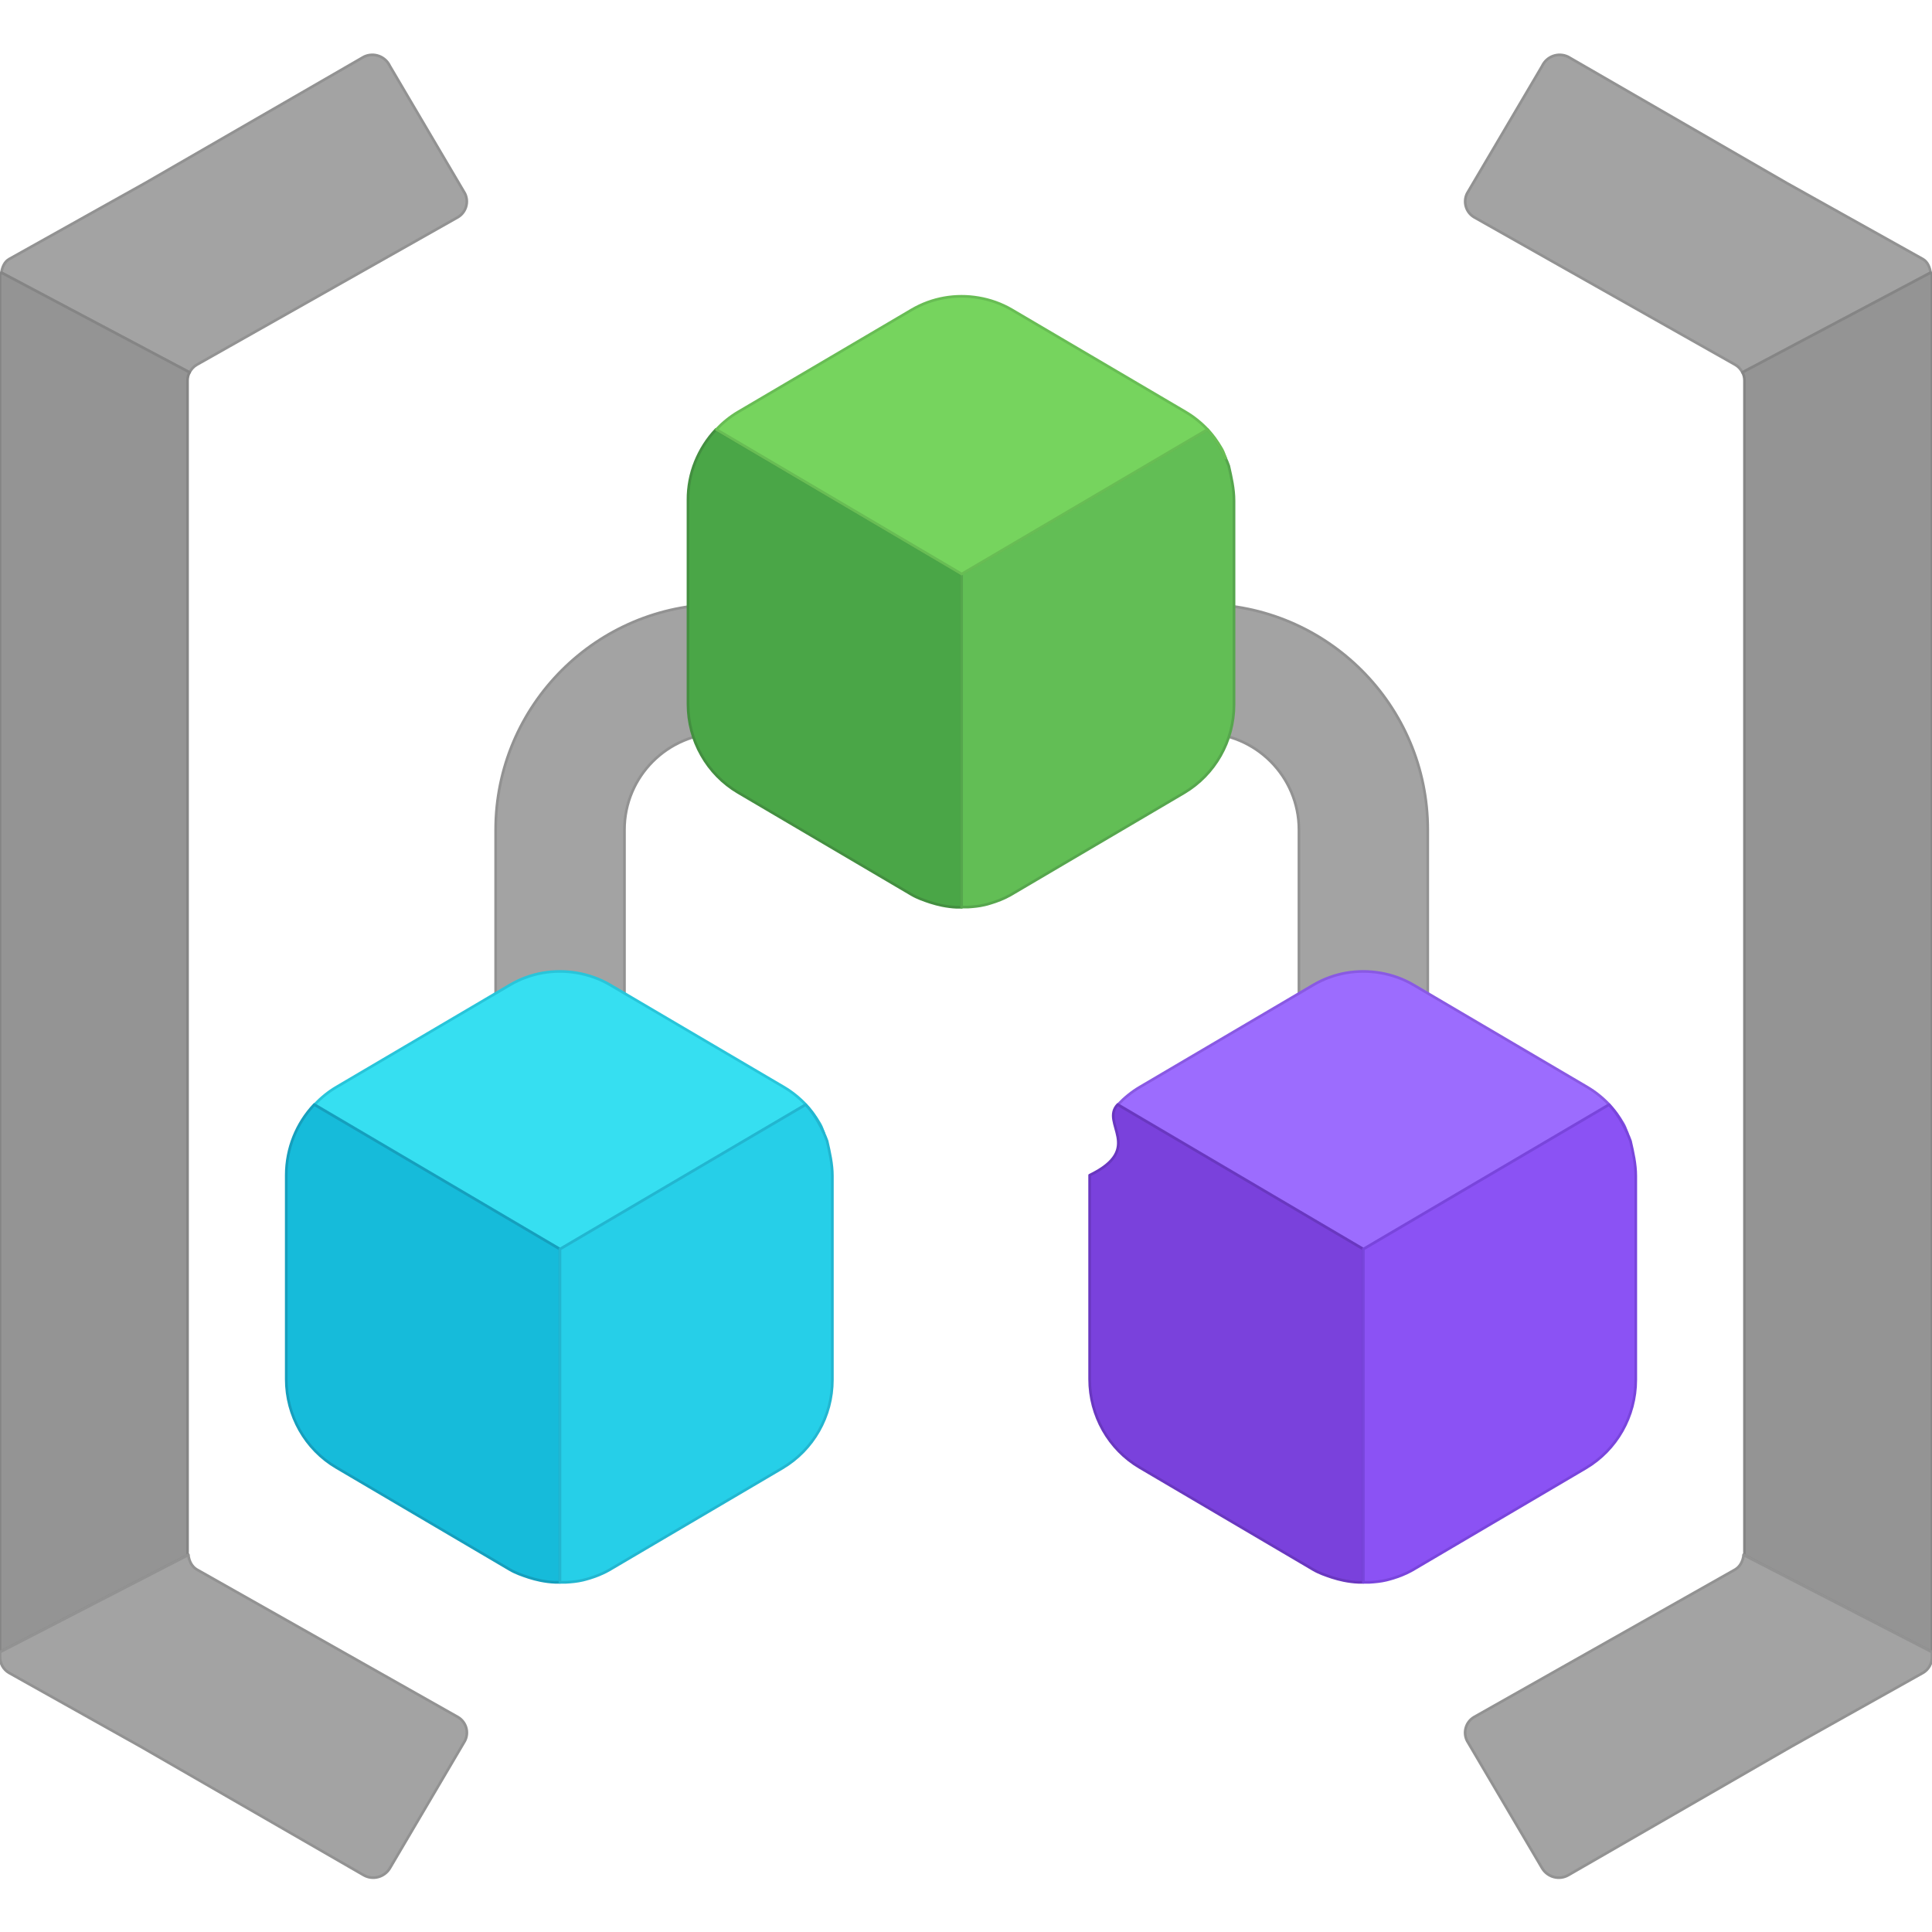
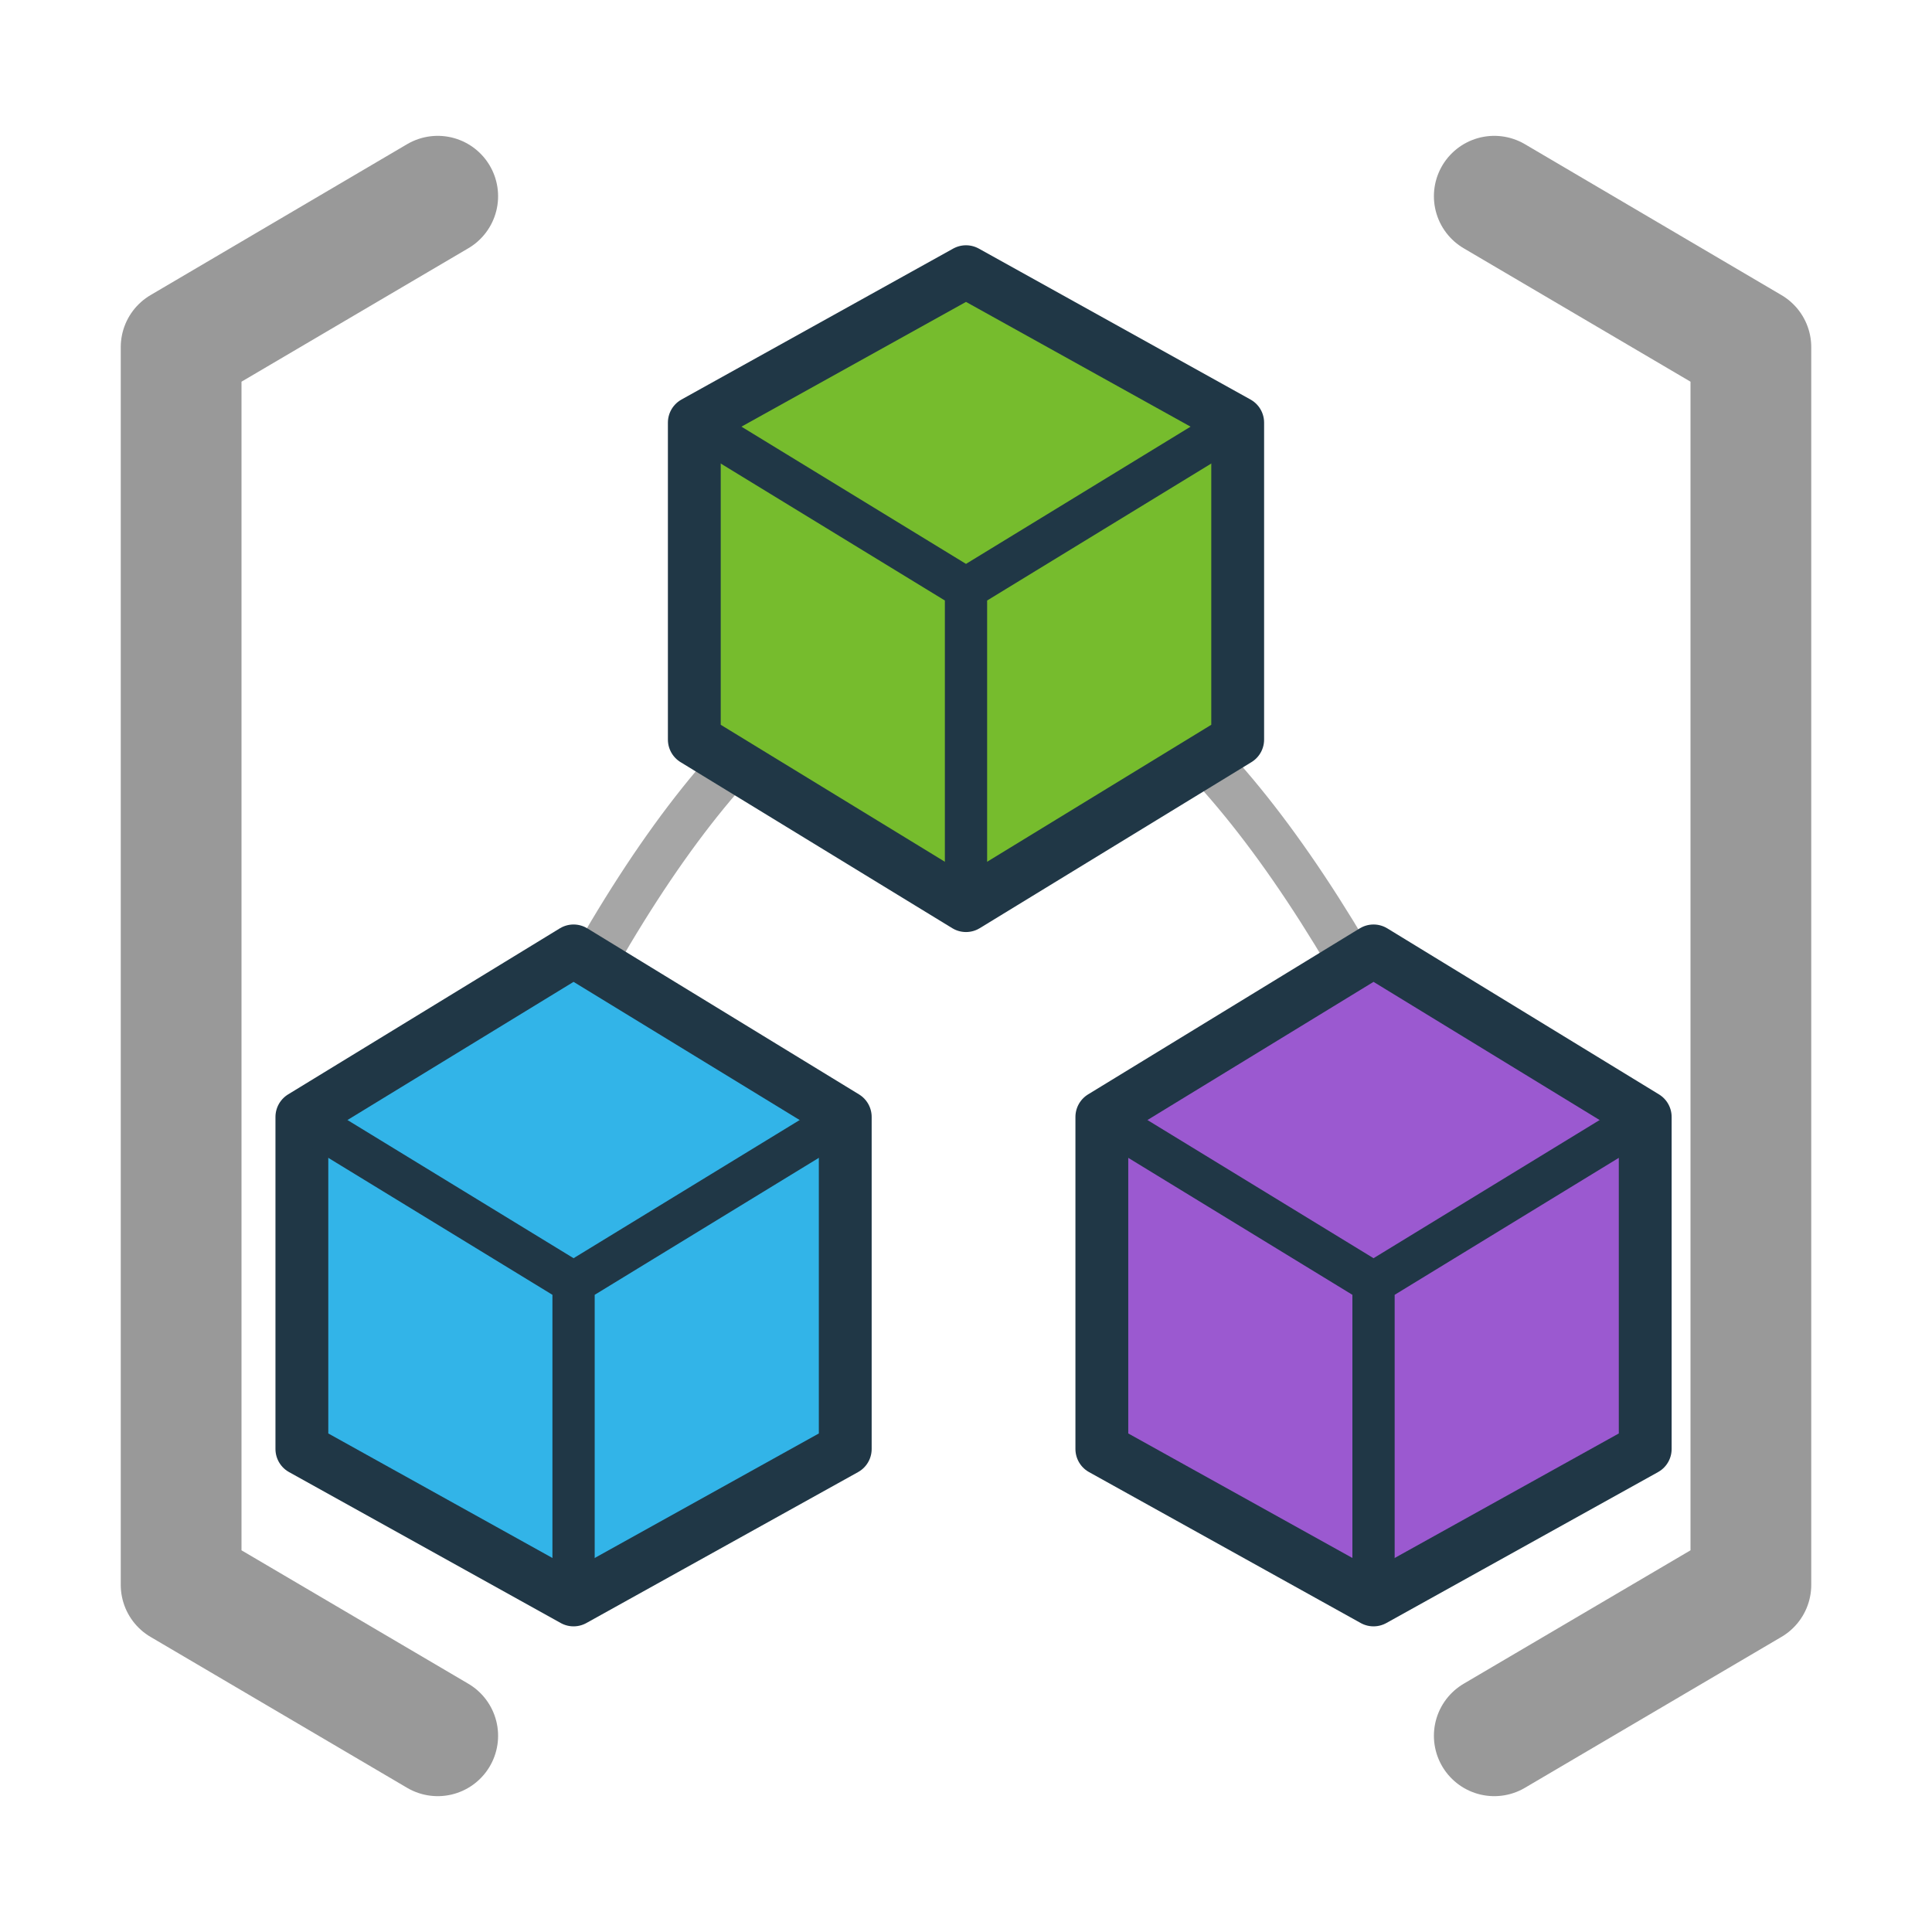
- <svg xmlns="http://www.w3.org/2000/svg" width="128" height="128" viewBox="0 0 128 128">
-   <g transform="scale(7.111111)" stroke-linejoin="round" stroke-linecap="round">
-     <path d="M13.302,10.345H12.102V7.730       C12.102,7.234 11.698,6.830 11.202,6.830       H6.718       C6.222,6.830 5.818,7.234 5.818,7.730       V10.345H4.618V7.730       C4.618,6.572 5.560,5.630 6.718,5.630       H11.202       C12.360,5.630 13.302,6.572 13.302,7.730Z" fill="#a3a3a3" stroke="#929292" stroke-width=".025" />
-     <path d="M8.96,5.348       L6.671,4.001       C6.588,4.088 6.523,4.191 6.478,4.302       C6.433,4.414 6.409,4.534 6.410,4.659       V6.560       C6.410,6.730 6.454,6.893 6.535,7.035       C6.615,7.177 6.732,7.298 6.876,7.383       L8.492,8.334       C8.548,8.367 8.607,8.387 8.667,8.407       C8.703,8.419 8.740,8.428 8.777,8.436       C8.822,8.445 8.867,8.451 8.913,8.453       C8.929,8.453 8.944,8.453 8.960,8.453Z" fill="#4aa647" stroke="#438f40" stroke-width=".025" />
-     <path d="M11.448,4.340       C11.439,4.315 11.429,4.291 11.418,4.267       C11.374,4.171 11.321,4.078 11.248,4.001       L8.959,5.347       V8.451       C8.978,8.451 8.998,8.451 9.017,8.451       C9.069,8.448 9.121,8.443 9.172,8.431       C9.190,8.427 9.209,8.422 9.227,8.416       C9.291,8.397 9.355,8.372 9.415,8.338       L11.031,7.387       C11.319,7.217 11.497,6.904 11.497,6.565       V4.664       C11.497,4.553 11.472,4.446 11.448,4.340Z" fill="#62be55" stroke="#56a64d" stroke-width=".025" />
-     <path d="M8.960,5.348       L11.249,4.002       C11.322,4.079 11.375,4.171 11.419,4.268       C11.408,4.243 11.401,4.216 11.388,4.192       C11.385,4.187 11.382,4.181 11.379,4.176       C11.361,4.145 11.342,4.116 11.321,4.087       C11.319,4.085 11.318,4.082 11.316,4.080       C11.295,4.053 11.273,4.026 11.250,4.001       C11.190,3.938 11.121,3.882 11.044,3.837       L9.427,2.886       C9.330,2.829 9.224,2.792 9.117,2.774       C8.906,2.738 8.686,2.774 8.495,2.886       L6.879,3.837       C6.802,3.882 6.734,3.938 6.674,4.001       L8.960,5.348Z" fill="#76d45e" stroke="#68bd54" stroke-width=".025" />
-     <path d="M5.217,11.638       L7.506,10.292       C7.579,10.369 7.632,10.461 7.676,10.558       C7.665,10.533 7.658,10.506 7.645,10.482       C7.642,10.477 7.639,10.471 7.636,10.466       C7.618,10.435 7.599,10.406 7.578,10.377       C7.576,10.375 7.575,10.372 7.573,10.370       C7.552,10.343 7.530,10.316 7.507,10.291       C7.447,10.228 7.378,10.172 7.301,10.127       L5.684,9.176       C5.587,9.119 5.481,9.082 5.374,9.064       C5.163,9.028 4.943,9.064 4.752,9.176       L3.136,10.127       C3.059,10.172 2.991,10.228 2.931,10.291       L5.217,11.638Z" fill="#36dff1" stroke="#28c5da" stroke-width=".025" />
-     <path d="M5.217,11.638       L2.928,10.291       C2.763,10.465 2.667,10.700 2.667,10.949       V12.850       C2.667,13.189 2.845,13.503 3.133,13.672       L4.749,14.623       C4.805,14.656 4.864,14.676 4.924,14.696       C4.960,14.708 4.997,14.717 5.034,14.725       C5.079,14.734 5.124,14.740 5.170,14.742       C5.186,14.742 5.201,14.742 5.217,14.742Z" fill="#16bbda" stroke="#159fbd" stroke-width=".025" />
-     <path d="M7.676,10.558       C7.632,10.462 7.579,10.369 7.506,10.292       L5.217,11.638       V14.742       C5.236,14.742 5.256,14.742 5.275,14.742       C5.327,14.739 5.379,14.734 5.430,14.722       C5.448,14.718 5.467,14.712 5.485,14.707       C5.549,14.688 5.613,14.663 5.673,14.629       L7.289,13.678       C7.577,13.508 7.755,13.195 7.755,12.856       V10.955       C7.755,10.844 7.730,10.737 7.706,10.631       C7.697,10.606 7.687,10.582 7.676,10.558Z" fill="#26cfe8" stroke="#22b6d0" stroke-width=".025" />
-     <path d="M12.702,11.638       L14.991,10.292       C15.064,10.369 15.117,10.461 15.161,10.558       C15.150,10.533 15.143,10.506 15.130,10.482       C15.127,10.477 15.124,10.471 15.121,10.466       C15.103,10.435 15.084,10.406 15.063,10.377       C15.061,10.375 15.060,10.372 15.058,10.370       C15.037,10.343 15.015,10.316 14.992,10.291       C14.932,10.228 14.863,10.172 14.786,10.127       L13.169,9.176       C13.072,9.119 12.966,9.082 12.859,9.064       C12.648,9.028 12.428,9.064 12.237,9.176       L10.621,10.127       C10.544,10.172 10.476,10.228 10.416,10.291       L12.702,11.638Z" fill="#9c6cfe" stroke="#8959e3" stroke-width=".025" />
-     <path d="M12.702,11.638       L10.413,10.291       C10.248,10.465 10.667,10.700 10.152,10.949       V12.850       C10.152,13.189 10.330,13.503 10.618,13.672       L12.234,14.623       C12.290,14.656 12.349,14.676 12.409,14.696       C12.445,14.708 12.482,14.717 12.519,14.725       C12.564,14.734 12.609,14.740 12.655,14.742       C12.671,14.742 12.686,14.742 12.702,14.742Z" fill="#7a41dc" stroke="#6937c0" stroke-width=".025" />
-     <path d="M15.161,10.558       C15.117,10.462 15.064,10.369 14.991,10.292       L12.702,11.638       V14.742       C12.721,14.742 12.741,14.742 12.760,14.742       C12.812,14.739 12.864,14.734 12.915,14.722       C12.933,14.718 12.952,14.712 12.970,14.707       C13.034,14.688 13.098,14.663 13.158,14.629       L14.774,13.678       C15.062,13.508 15.240,13.195 15.240,12.856       V10.955       C15.240,10.844 15.215,10.737 15.191,10.631       C15.182,10.606 15.172,10.582 15.161,10.558Z" fill="#8b52f4" stroke="#7945dc" stroke-width=".025" />
-     <path d="M1.832,3.399       L4.267,2.023       C4.343,1.977 4.371,1.880 4.331,1.801       L3.632,.615       C3.590,.525 3.483,.486 3.393,.528       C3.392,.528 3.390,.529 3.389,.530       L1.355,1.704       L.085,2.414       C.040,2.440 .021,2.490 .013,2.540       L1.766,3.470       C1.781,3.441 1.803,3.416 1.832,3.399Z" fill="#a3a3a3" stroke="#929292" stroke-width=".025" />
-     <path d="M1.747,14.474       V3.547       C1.747,3.519 1.753,3.493 1.766,3.469       L.013,2.540       C.012,2.549 0,2.553 0,2.562       V15.392       L1.754,14.487       C1.754,14.482 1.747,14.479 1.747,14.474Z" fill="#949494" stroke="#858585" stroke-width=".025" />
-     <path d="M.085,15.586       L1.313,16.274       L3.388,17.470       C3.473,17.519 3.581,17.490 3.632,17.406       L4.331,16.220       C4.372,16.141 4.344,16.044 4.267,15.998       L1.832,14.622       C1.785,14.593 1.761,14.541 1.755,14.487       L0,15.392       V15.437       C0,15.498 .032,15.556 .085,15.586Z" fill="#a3a3a3" stroke="#929292" stroke-width=".025" />
-     <path d="M16.168,3.399       L13.733,2.023       C13.657,1.977 13.629,1.880 13.669,1.801       L14.368,.615       C14.410,.525 14.517,.486 14.607,.528       C14.608,.528 14.610,.529 14.611,.530       L16.644,1.704       L17.915,2.414       C17.960,2.440 17.979,2.490 17.987,2.540       L16.234,3.470       C16.219,3.441 16.197,3.416 16.168,3.399Z" fill="#a3a3a3" stroke="#929292" stroke-width=".025" />
-     <path d="M16.253,14.474       V3.547       C16.253,3.519 16.247,3.493 16.234,3.469       L17.987,2.540       C17.988,2.549 18,2.553 18,2.562       V15.392       L16.246,14.487       C16.246,14.482 16.253,14.479 16.253,14.474Z" fill="#949494" stroke="#858585" stroke-width=".025" />
-     <path d="M17.915,15.586       L16.687,16.274       L14.612,17.470       C14.527,17.519 14.419,17.490 14.368,17.406       L13.669,16.220       C13.628,16.141 13.656,16.044 13.733,15.998       L16.168,14.622       C16.215,14.593 16.239,14.541 16.245,14.487       L18,15.392       V15.437       C18,15.498 17.968,15.556 17.915,15.586Z" fill="#a3a3a3" stroke="#929292" stroke-width=".025" />
-   </g>
+ <svg xmlns="http://www.w3.org/2000/svg" width="128" height="128" viewBox="0 0 128 128" fill="none">
+   <path d="M35 72            Q64 12 94 72" stroke="#A6A6A6" stroke-width="3" stroke-linecap="round" />
+   <path d="M29 13            L12 23            L12 105            L29 115" stroke="#203746" stroke-width="3.5" stroke-linecap="round" stroke-linejoin="round" />
+   <path d="M29 13            L12 23            L12 105            L29 115" stroke="#999999" stroke-width="8" stroke-linecap="round" stroke-linejoin="round" />
+   <path d="M99 13            L116 23            L116 105            L99 115" stroke="#203746" stroke-width="3.5" stroke-linecap="round" stroke-linejoin="round" />
+   <path d="M99 13            L116 23            L116 105            L99 115" stroke="#999999" stroke-width="8" stroke-linecap="round" stroke-linejoin="round" />
+   <path d="M64 18            L82 28            L82 49            L64 60            L46 49            L46 28 Z" fill="#76BC2D" stroke="#203746" stroke-width="3.5" stroke-linejoin="round" />
+   <path d="M46 28 L64 39 L82 28            M64 39 L64 60" stroke="#203746" stroke-width="2.8" stroke-linejoin="round" />
+   <path d="M38 63            L56 74            L56 96            L38 106            L20 96            L20 74 Z" fill="#32B4E8" stroke="#203746" stroke-width="3.5" stroke-linejoin="round" />
+   <path d="M20 74 L38 85 L56 74            M38 85 L38 106" stroke="#203746" stroke-width="2.8" stroke-linejoin="round" />
+   <path d="M91 63            L109 74            L109 96            L91 106            L73 96            L73 74 Z" fill="#9B59D0" stroke="#203746" stroke-width="3.5" stroke-linejoin="round" />
+   <path d="M73 74 L91 85 L109 74            M91 85 L91 106" stroke="#203746" stroke-width="2.8" stroke-linejoin="round" />
</svg>
